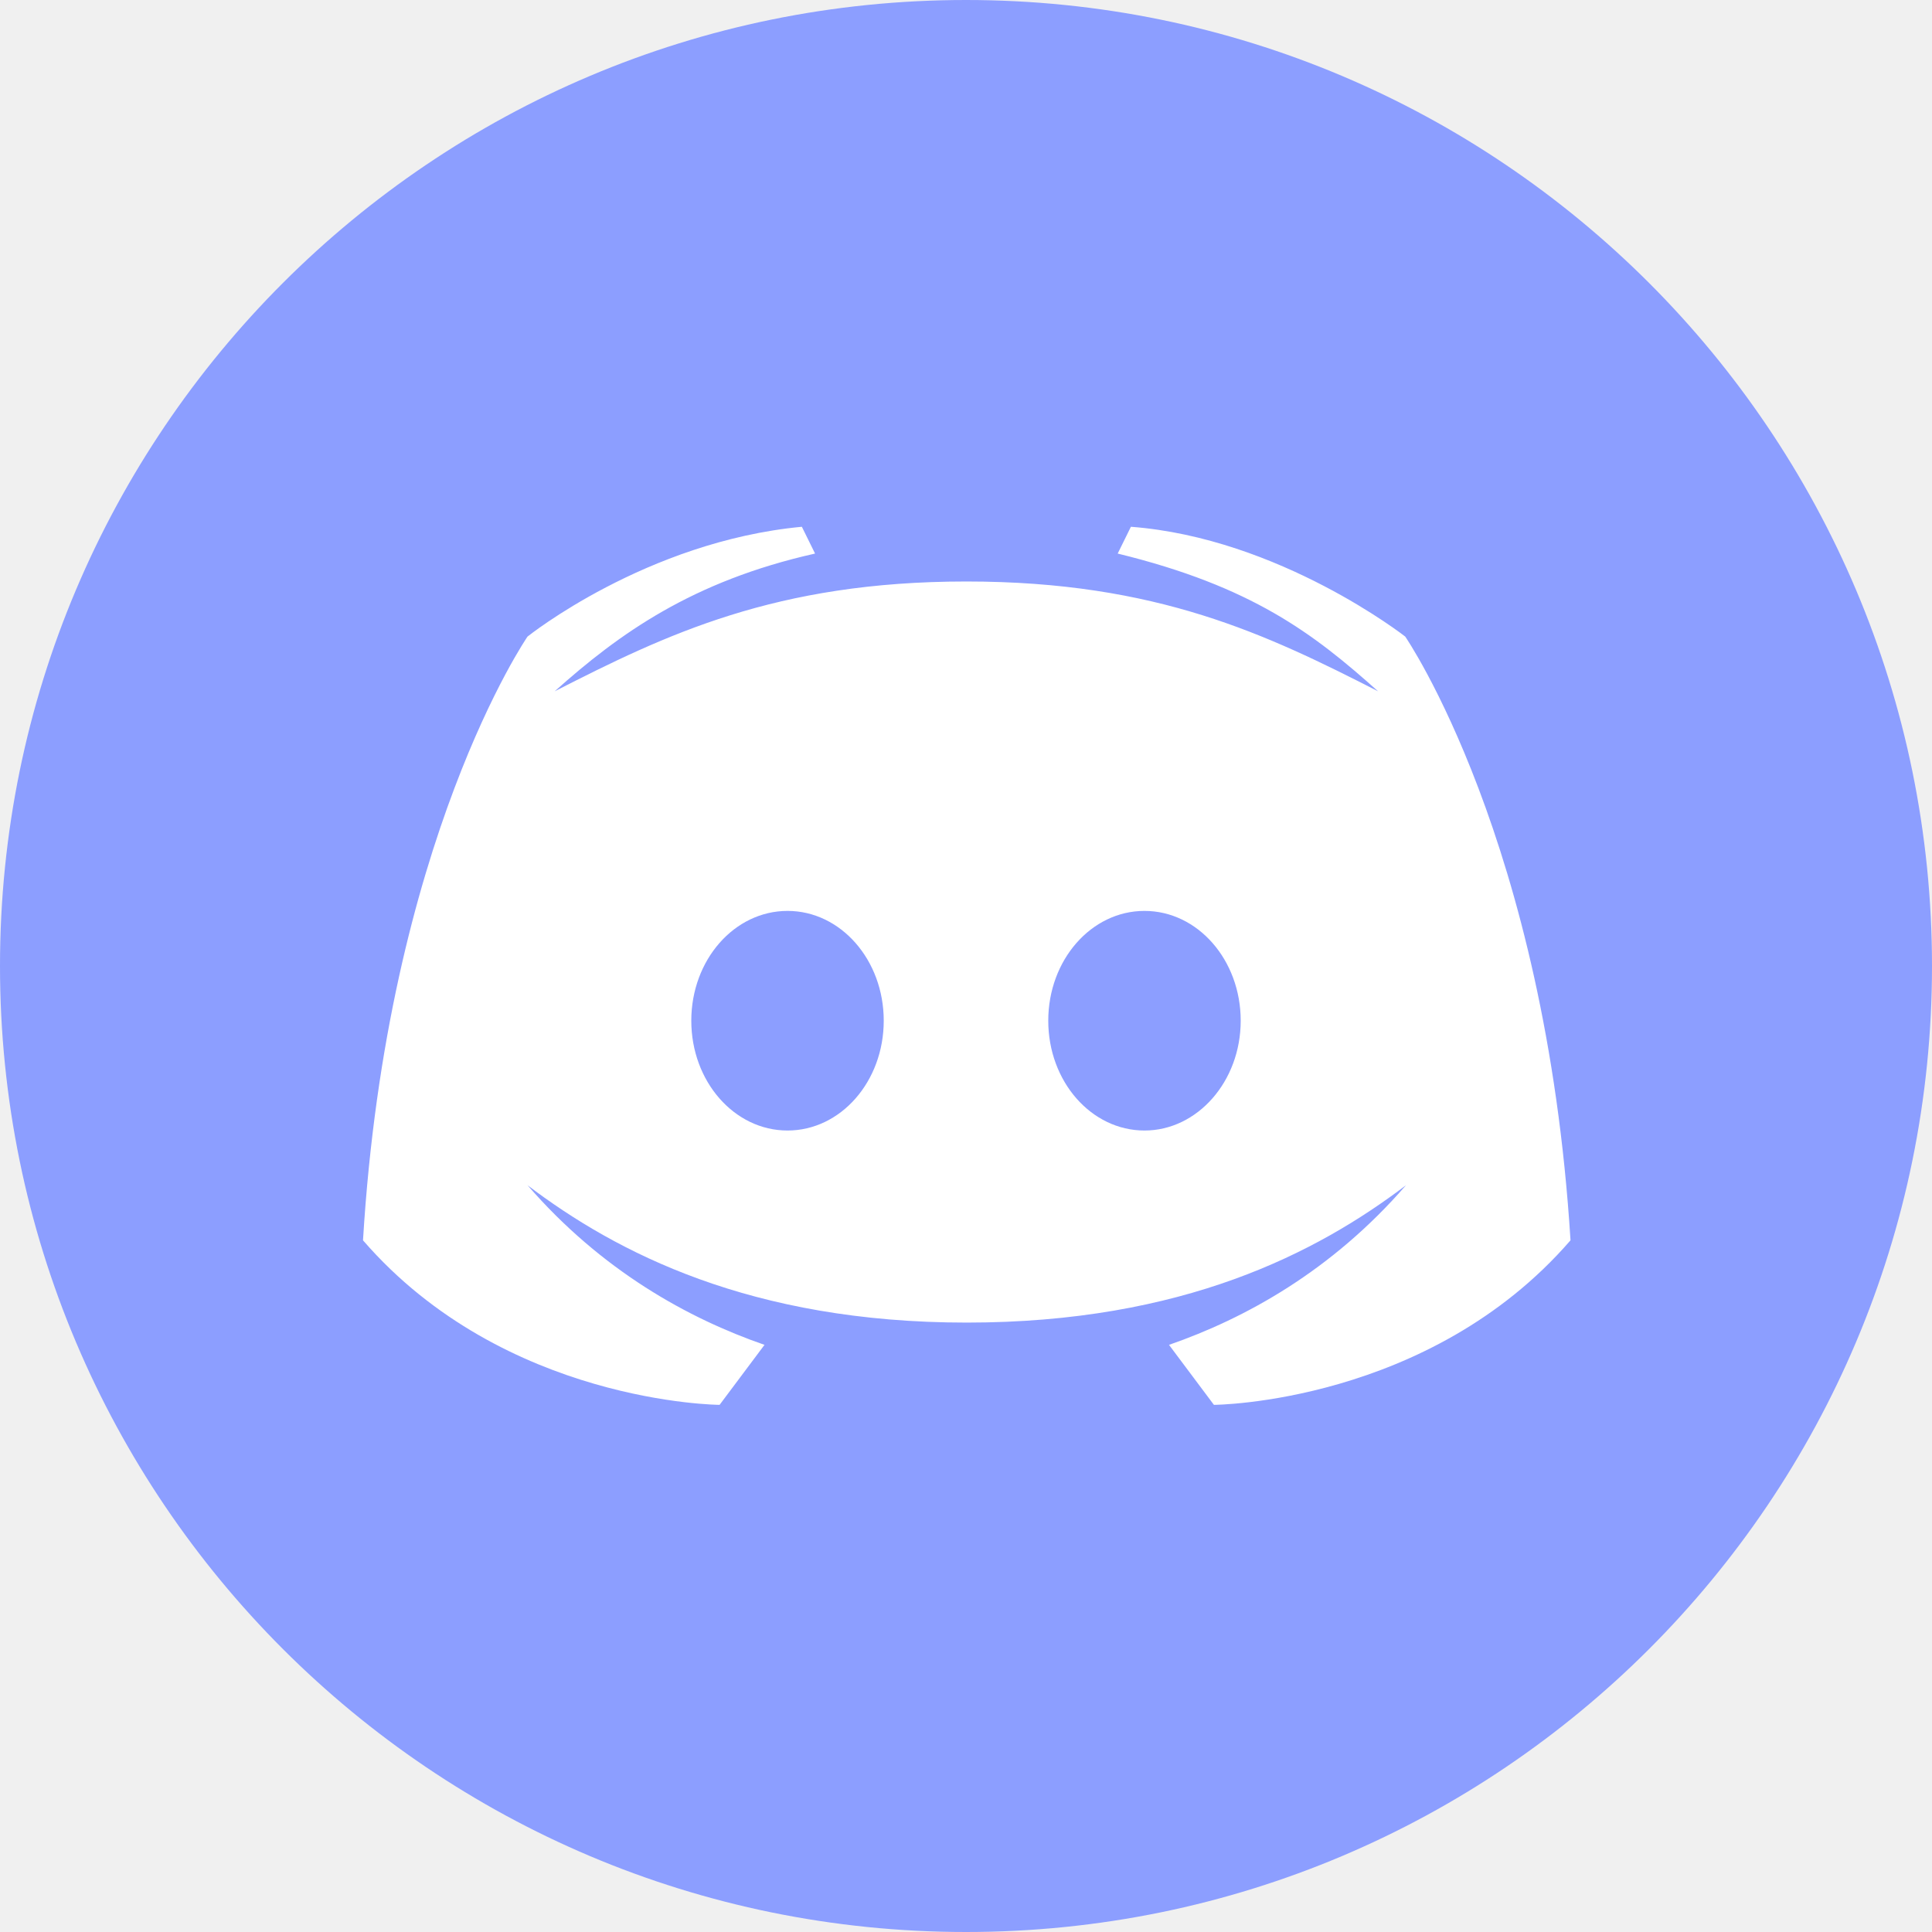
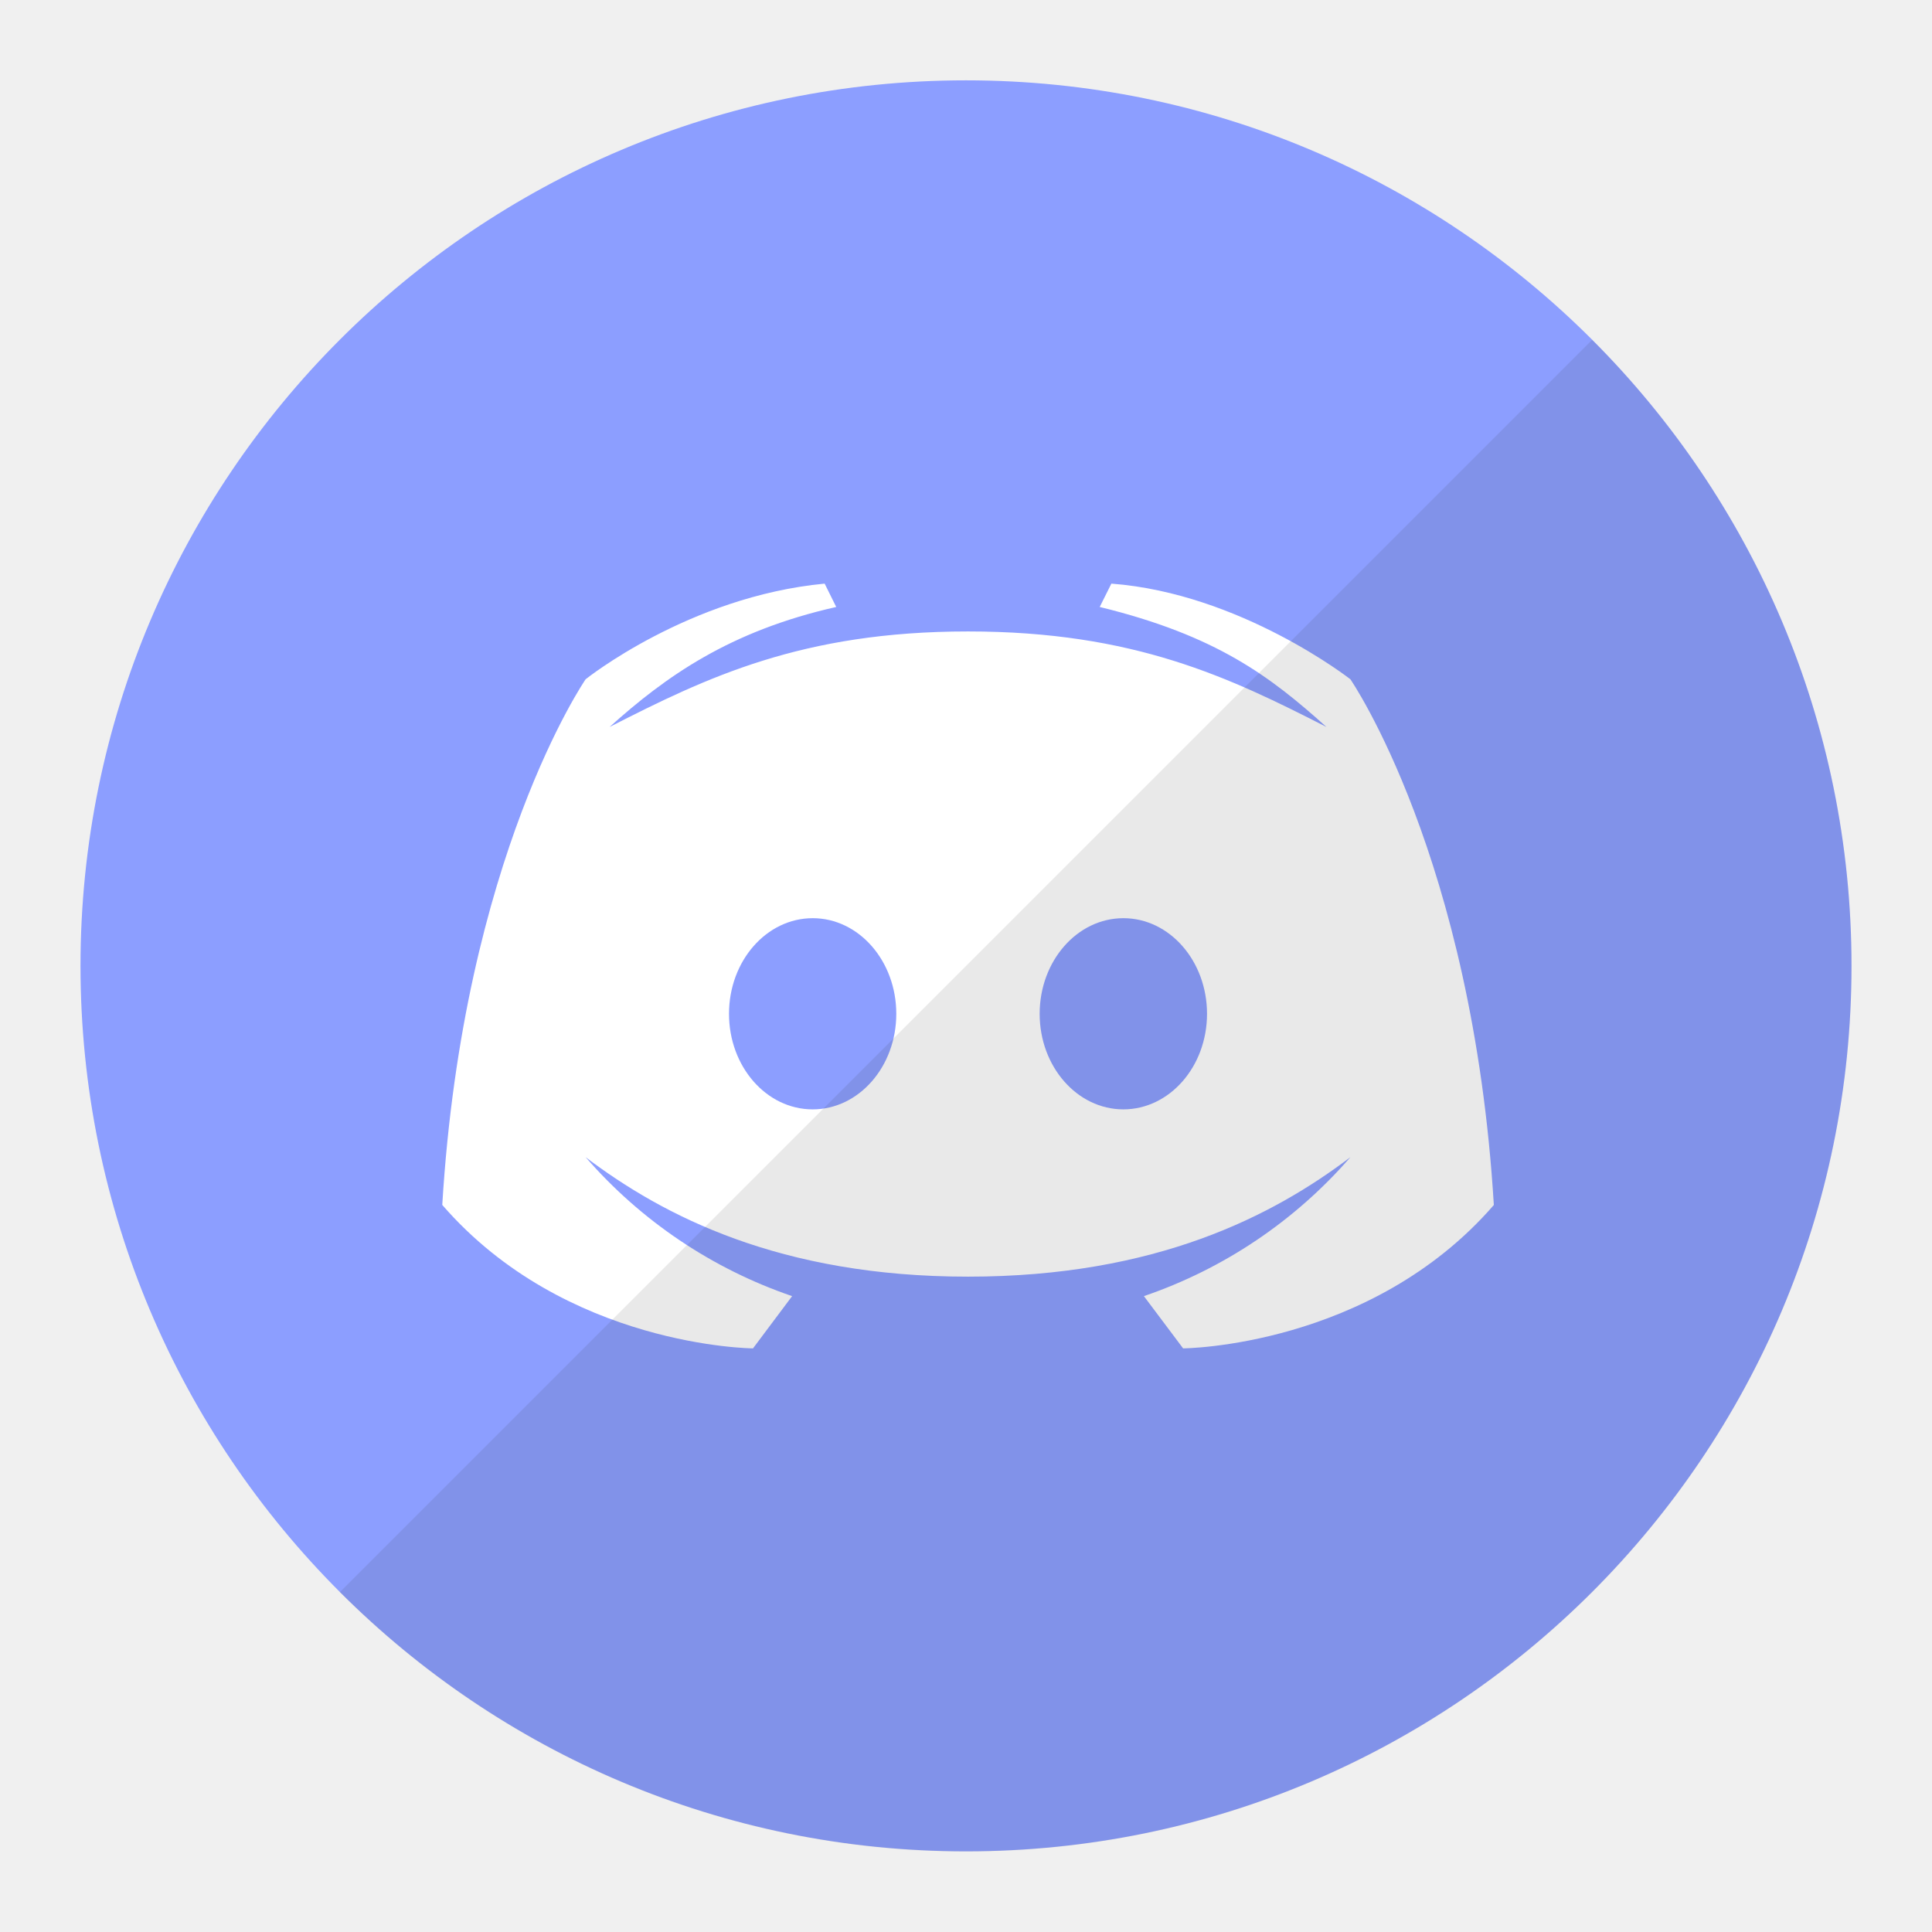
- <svg xmlns="http://www.w3.org/2000/svg" viewBox="0 0 512 512">
-   <circle cx="256" cy="256" fill="#8C9EFF" r="256" />
-   <path d="M372.4 168.7s-33.3-26.1-72.7-29.1l-3.5 7.1c35.6 8.7 51.9 21.2 69 36.5-29.4-15-58.5-29.1-109.1-29.1s-79.7 14.1-109.1 29.1c17.1-15.3 36.5-29.2 69-36.5l-3.5-7.1c-41.3 3.9-72.7 29.1-72.7 29.1s-37.2 54-43.6 160c37.5 43.3 94.5 43.6 94.5 43.6l11.9-15.9c-20.2-7-43.1-19.6-62.8-42.3 23.5 17.8 59.1 36.4 116.4 36.4S349 332 372.6 314.1c-19.7 22.7-42.6 35.3-62.8 42.3l11.9 15.9s57-.3 94.5-43.6c-6.6-106-43.8-160-43.8-160zM208.7 299.6c-14.1 0-25.5-13-25.5-29.1s11.4-29.1 25.5-29.1 25.5 13 25.5 29.1-11.4 29.1-25.5 29.1zm94.6 0c-14.1 0-25.5-13-25.5-29.1s11.4-29.1 25.5-29.1 25.5 13 25.5 29.1-11.5 29.1-25.5 29.1z" fill="#FFF" />
+ <svg xmlns="http://www.w3.org/2000/svg" height="24" width="24" xml:space="preserve">
+   <circle cx="12" cy="11.998" fill="#8C9EFF" r="11" />
+   <path d="M16.775 8.438s-1.361-1.066-2.969-1.188l-.145.29c1.454.355 2.12.865 2.817 1.491-1.2-.613-2.387-1.187-4.453-1.187s-3.252.574-4.453 1.187c.696-.626 1.49-1.192 2.816-1.491l-.144-.29c-1.687.16-2.969 1.188-2.969 1.188s-1.52 2.204-1.781 6.53c1.532 1.768 3.86 1.782 3.86 1.782l.486-.649a5.946 5.946 0 0 1-2.565-1.726c.961.727 2.412 1.484 4.75 1.484s3.789-.757 4.75-1.484a5.945 5.945 0 0 1-2.565 1.726l.487.649s2.327-.014 3.86-1.781c-.262-4.327-1.782-6.531-1.782-6.531zm-6.68 5.343c-.574 0-1.039-.531-1.039-1.187s.465-1.188 1.04-1.188c.573 0 1.038.532 1.038 1.188s-.465 1.187-1.039 1.187zm3.86 0c-.574 0-1.04-.531-1.04-1.187s.466-1.188 1.04-1.188c.574 0 1.039.532 1.039 1.188s-.466 1.187-1.04 1.187z" fill="#FFF" />
+   <path d="M4.222 19.778A10.966 10.966 0 0 0 12 23c6.075 0 11-4.925 11-11 0-3.038-1.231-5.788-3.222-7.778L4.222 19.778z" fill="#231F20" opacity=".1" />
</svg>
